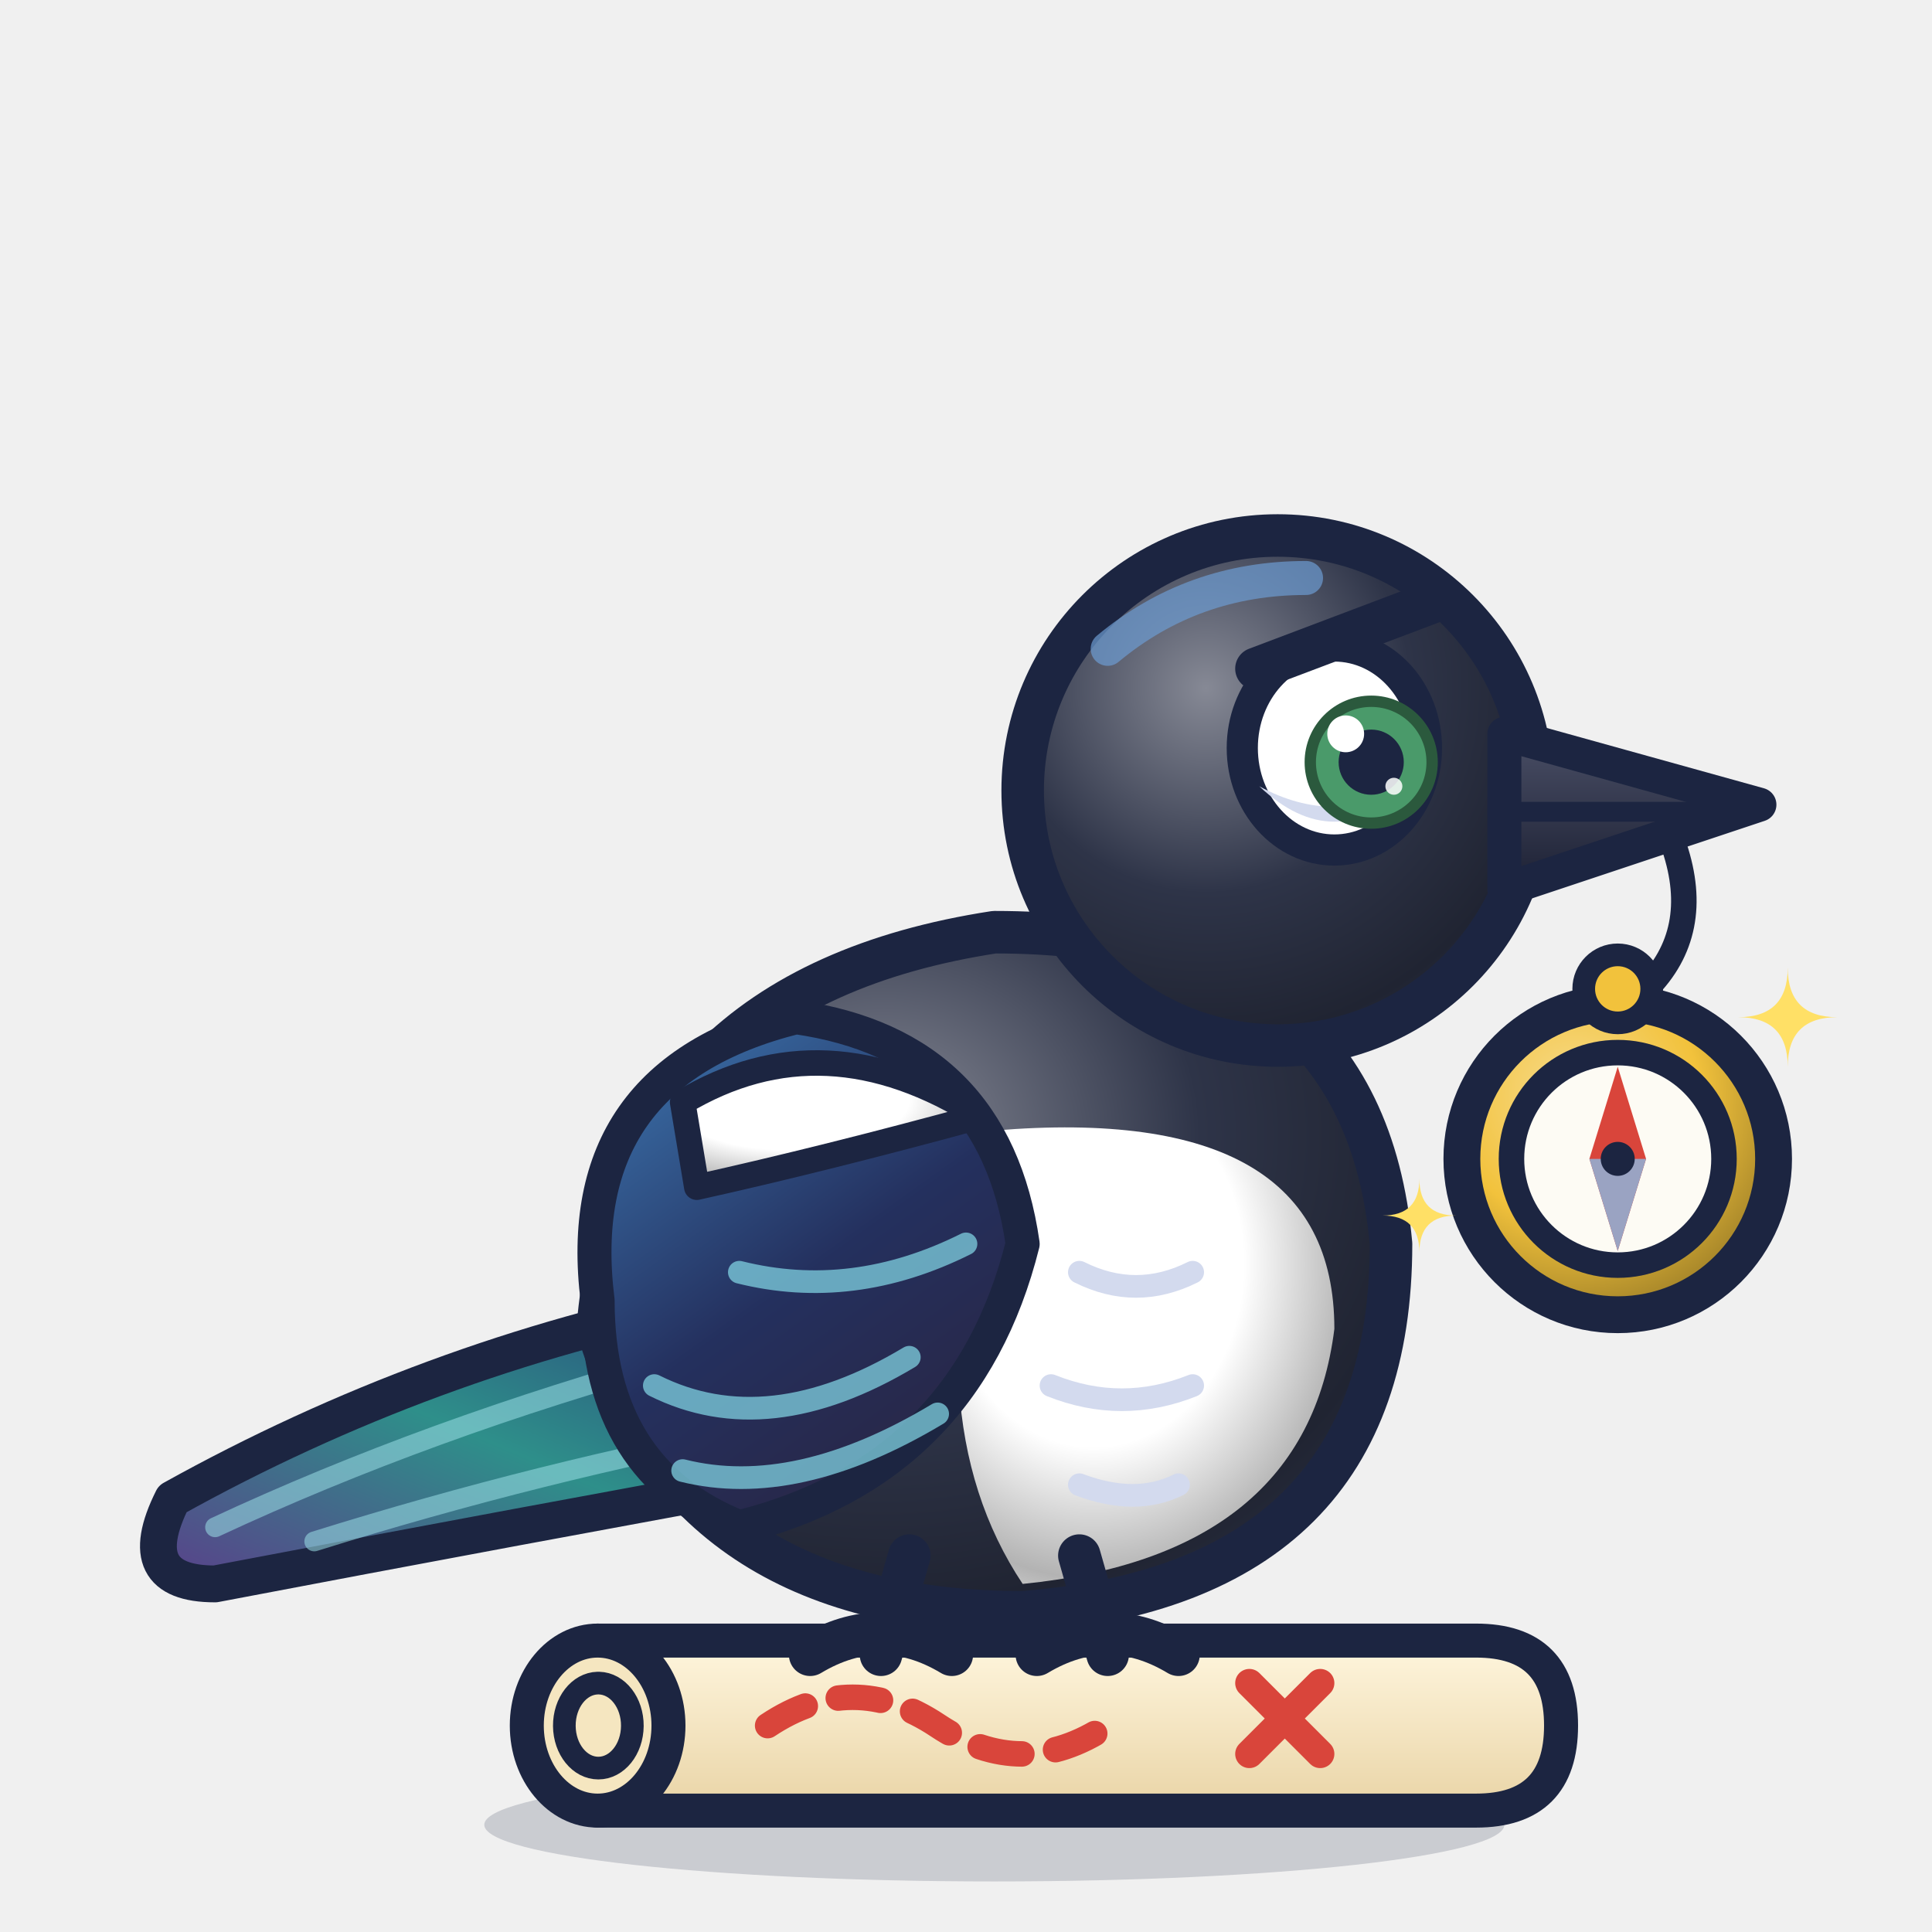
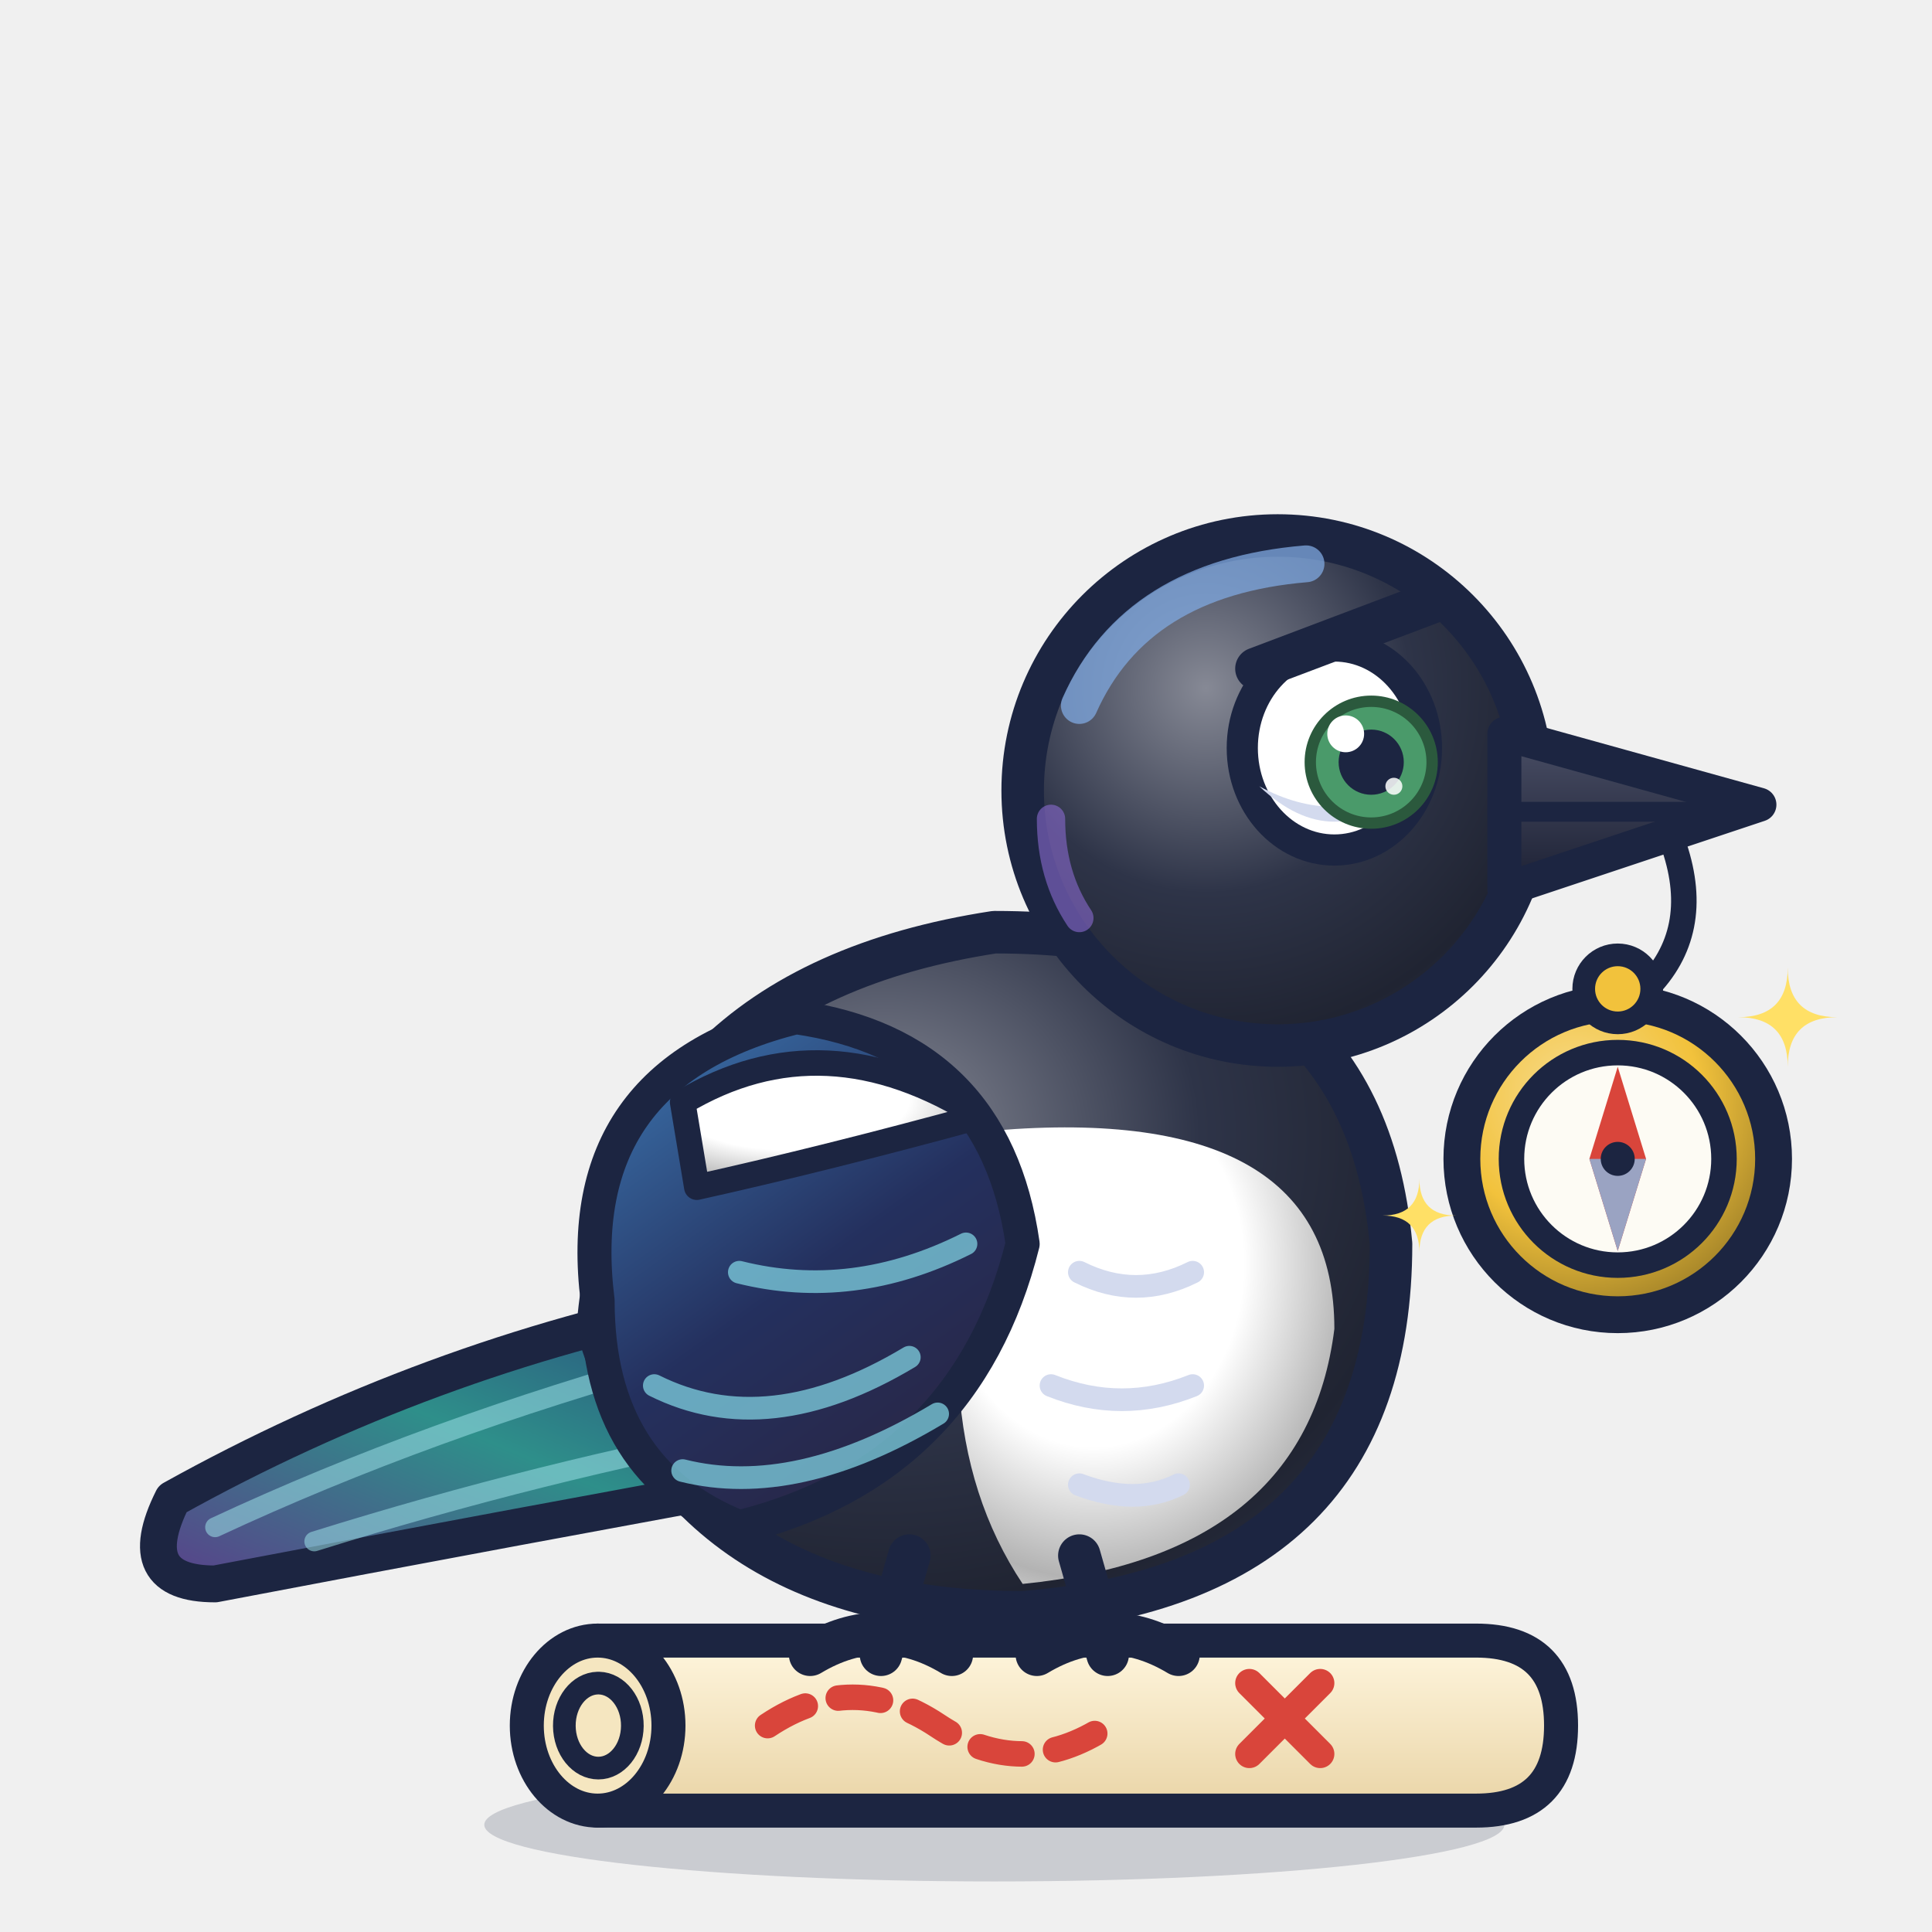
<svg viewBox="0 0 120 120" aria-hidden="true">
  <defs>
    <radialGradient id="melster_0" cx="36%" cy="30%" r="80%">
      <stop offset="0" stop-color="#868995" />
      <stop offset=".5" stop-color="#2E3448" />
      <stop offset=".86" stop-color="#202432" />
      <stop offset="1" stop-color="#282d3e" />
    </radialGradient>
    <radialGradient id="melster_1" cx="36%" cy="30%" r="80%">
      <stop offset="0" stop-color="#ffffff" />
      <stop offset=".5" stop-color="#FFFFFF" />
      <stop offset=".86" stop-color="#b3b3b3" />
      <stop offset="1" stop-color="#dbdbdb" />
    </radialGradient>
    <linearGradient id="melster_2" x1=".2" y1="0" x2=".8" y2="1">
      <stop offset="0" stop-color="#3A6FA8" />
      <stop offset="0.5" stop-color="#24305E" />
      <stop offset="1" stop-color="#2A2440" />
    </linearGradient>
    <linearGradient id="melster_3" x1="1" y1="0" x2="0" y2="1">
      <stop offset="0" stop-color="#2A3F7A" />
      <stop offset="0.5" stop-color="#2E8F8A" />
      <stop offset="1" stop-color="#5A3F8A" />
    </linearGradient>
    <linearGradient id="melster_4" x1="0" y1="0" x2="0" y2="1">
      <stop offset="0" stop-color="#FFF6DE" />
      <stop offset="1" stop-color="#E9D4A6" />
    </linearGradient>
    <radialGradient id="melster_5" cx="36%" cy="30%" r="80%">
      <stop offset="0" stop-color="#f7dc8e" />
      <stop offset=".5" stop-color="#F2C23C" />
      <stop offset=".86" stop-color="#a9882a" />
      <stop offset="1" stop-color="#d0a734" />
    </radialGradient>
    <linearGradient id="melster_6" x1="0" y1="0" x2="0" y2="1">
      <stop offset="0" stop-color="#4A4F66" />
      <stop offset="1" stop-color="#1C2033" />
    </linearGradient>
  </defs>
  <g transform="translate(7.2 13.9) scale(0.88)">
    <ellipse cx="62" cy="113" rx="36" ry="4" fill="#1C2541" opacity=".18" />
    <path d="M42 76 Q22 80 4 90 Q1 96 7 96 Q28 92 50 88 Z" fill="url(#melster_3)" stroke="#1C2541" stroke-width="2.60" stroke-linejoin="round" stroke-linecap="round" />
    <path d="M40 80 Q22 85 7 92 M46 85 Q30 88 14 93" fill="none" stroke="#9BE0E8" stroke-width="1.4" stroke-linecap="round" opacity=".55" />
    <path d="M34 100 L96 100 Q102 100 102 106 Q102 112 96 112 L34 112 Z" fill="url(#melster_4)" stroke="#1C2541" stroke-width="2.40" stroke-linejoin="round" stroke-linecap="round" />
    <ellipse cx="34" cy="106" rx="5" ry="6" fill="#F5E6C0" stroke="#1C2541" stroke-width="2.40" stroke-linejoin="round" stroke-linecap="round" />
    <path d="M34 103 a2.4 3 0 1 0 0.1 0" fill="none" stroke="#1C2541" stroke-width="1.60" stroke-linejoin="round" stroke-linecap="round" />
    <path d="M46 106 q6 -4 12 0 t12 0" fill="none" stroke="#D9453B" stroke-width="1.8" stroke-dasharray="3 2.4" stroke-linecap="round" />
    <path d="M80 103 l5 5 M85 103 l-5 5" stroke="#D9453B" stroke-width="2" stroke-linecap="round" />
    <path d="M34 78 Q36 54 62 50 Q88 50 90 72 Q90 96 64 98 Q40 98 34 78 Z" fill="url(#melster_0)" stroke="#1C2541" stroke-width="3.00" stroke-linejoin="round" stroke-linecap="round" />
    <path d="M62 64 Q86 62 86 78 Q84 94 64 96 Q56 84 62 64 Z" fill="url(#melster_1)" />
    <path d="M68 74 q4 2 8 0 M66 82 q5 2 10 0 M68 89 q4 1.5 7 0" fill="none" stroke="#D3DAEE" stroke-width="1.6" stroke-linecap="round" />
    <path d="M34 76 Q32 60 48 56 Q62 58 64 72 Q60 88 44 92 Q34 88 34 76 Z" fill="url(#melster_2)" stroke="#1C2541" stroke-width="2.40" stroke-linejoin="round" stroke-linecap="round" />
    <path d="M40 62 Q50 56 61 63 Q50 66 41 68 Z" fill="url(#melster_1)" stroke="#1C2541" stroke-width="1.80" stroke-linejoin="round" stroke-linecap="round" />
    <path d="M38 82 Q46 86 56 80 M40 88 Q48 90 58 84 M44 74 Q52 76 60 72" fill="none" stroke="#7FD0E0" stroke-width="1.6" stroke-linecap="round" opacity=".75" />
    <path d="M56 94 L54 101 M68 94 L70 101 M49 101 Q54 98 59 101 M65 101 Q70 98 75 101" fill="none" stroke="#1C2541" stroke-width="3.00" stroke-linejoin="round" stroke-linecap="round" />
    <circle cx="82" cy="40" r="18" fill="url(#melster_0)" stroke="#1C2541" stroke-width="3.00" stroke-linejoin="round" stroke-linecap="round" />
-     <path d="M70 30 Q76 25 84 25" fill="none" stroke="#6C9BD2" stroke-width="2.4" stroke-linecap="round" opacity=".7" />
+     <path d="M68 34 Q72 25 84 24" fill="none" stroke="#7FA8E0" stroke-width="2.6" stroke-linecap="round" opacity=".75" />
+     <path d="M66 42 Q66 46 68 49" fill="none" stroke="#8A6AD0" stroke-width="2" stroke-linecap="round" opacity=".6" />
    <path d="M98 36 L116 41 L98 47 Z" fill="url(#melster_6)" stroke="#1C2541" stroke-width="2.40" stroke-linejoin="round" stroke-linecap="round" />
    <path d="M98 41.5 L112 41.5" fill="none" stroke="#1C2541" stroke-width="1.40" stroke-linejoin="round" stroke-linecap="round" />
    <path d="M110 44 Q112 50 108 54" fill="none" stroke="#1C2541" stroke-width="1.80" stroke-linejoin="round" stroke-linecap="round" />
    <circle cx="106" cy="66" r="11" fill="url(#melster_5)" stroke="#1C2541" stroke-width="2.60" stroke-linejoin="round" stroke-linecap="round" />
    <circle cx="106" cy="66" r="7.5" fill="#FDFBF4" stroke="#1C2541" stroke-width="1.80" stroke-linejoin="round" stroke-linecap="round" />
    <path d="M106 59.5 L108 66 L106 72.5 L104 66 Z" fill="#D9453B" />
    <path d="M106 66 L108 66 L106 72.5 L104 66 Z" fill="#9AA3C2" />
    <circle cx="106" cy="66" r="1.2" fill="#1C2541" />
    <circle cx="106" cy="54" r="2.4" fill="#F2C23C" stroke="#1C2541" stroke-width="1.60" stroke-linejoin="round" stroke-linecap="round" />
    <path d="M118 52.5 Q118 56 121.5 56 Q118 56 118 59.5 Q118 56 114.5 56 Q118 56 118 52.5 Z" fill="#FFE066" />
    <path d="M92 67.4 Q92 70 94.6 70 Q92 70 92 72.6 Q92 70 89.4 70 Q92 70 92 67.4 Z" fill="#FFE066" />
    <ellipse cx="86" cy="37" rx="6.5" ry="7.2" fill="#fff" stroke="#1C2541" stroke-width="2.20" stroke-linejoin="round" stroke-linecap="round" />
    <path d="M80.7 39.7 Q86 44.7 91.3 39.7 Q86 42.6 80.7 39.7 Z" fill="#D3DAEE" />
    <circle cx="88.6" cy="38" r="4.3" fill="#4A9A6A" stroke="#2b593d" stroke-width="0.8" />
    <circle cx="88.6" cy="38" r="2.3" fill="#1C2541" />
    <circle cx="86.8" cy="36" r="1.3" fill="#fff" />
    <circle cx="90.2" cy="39.7" r="0.6" fill="#fff" opacity=".85" />
    <path d="M93.2 26.6 L80.5 31.4" fill="none" stroke="#1C2541" stroke-width="3" stroke-linecap="round" />
  </g>
</svg>
